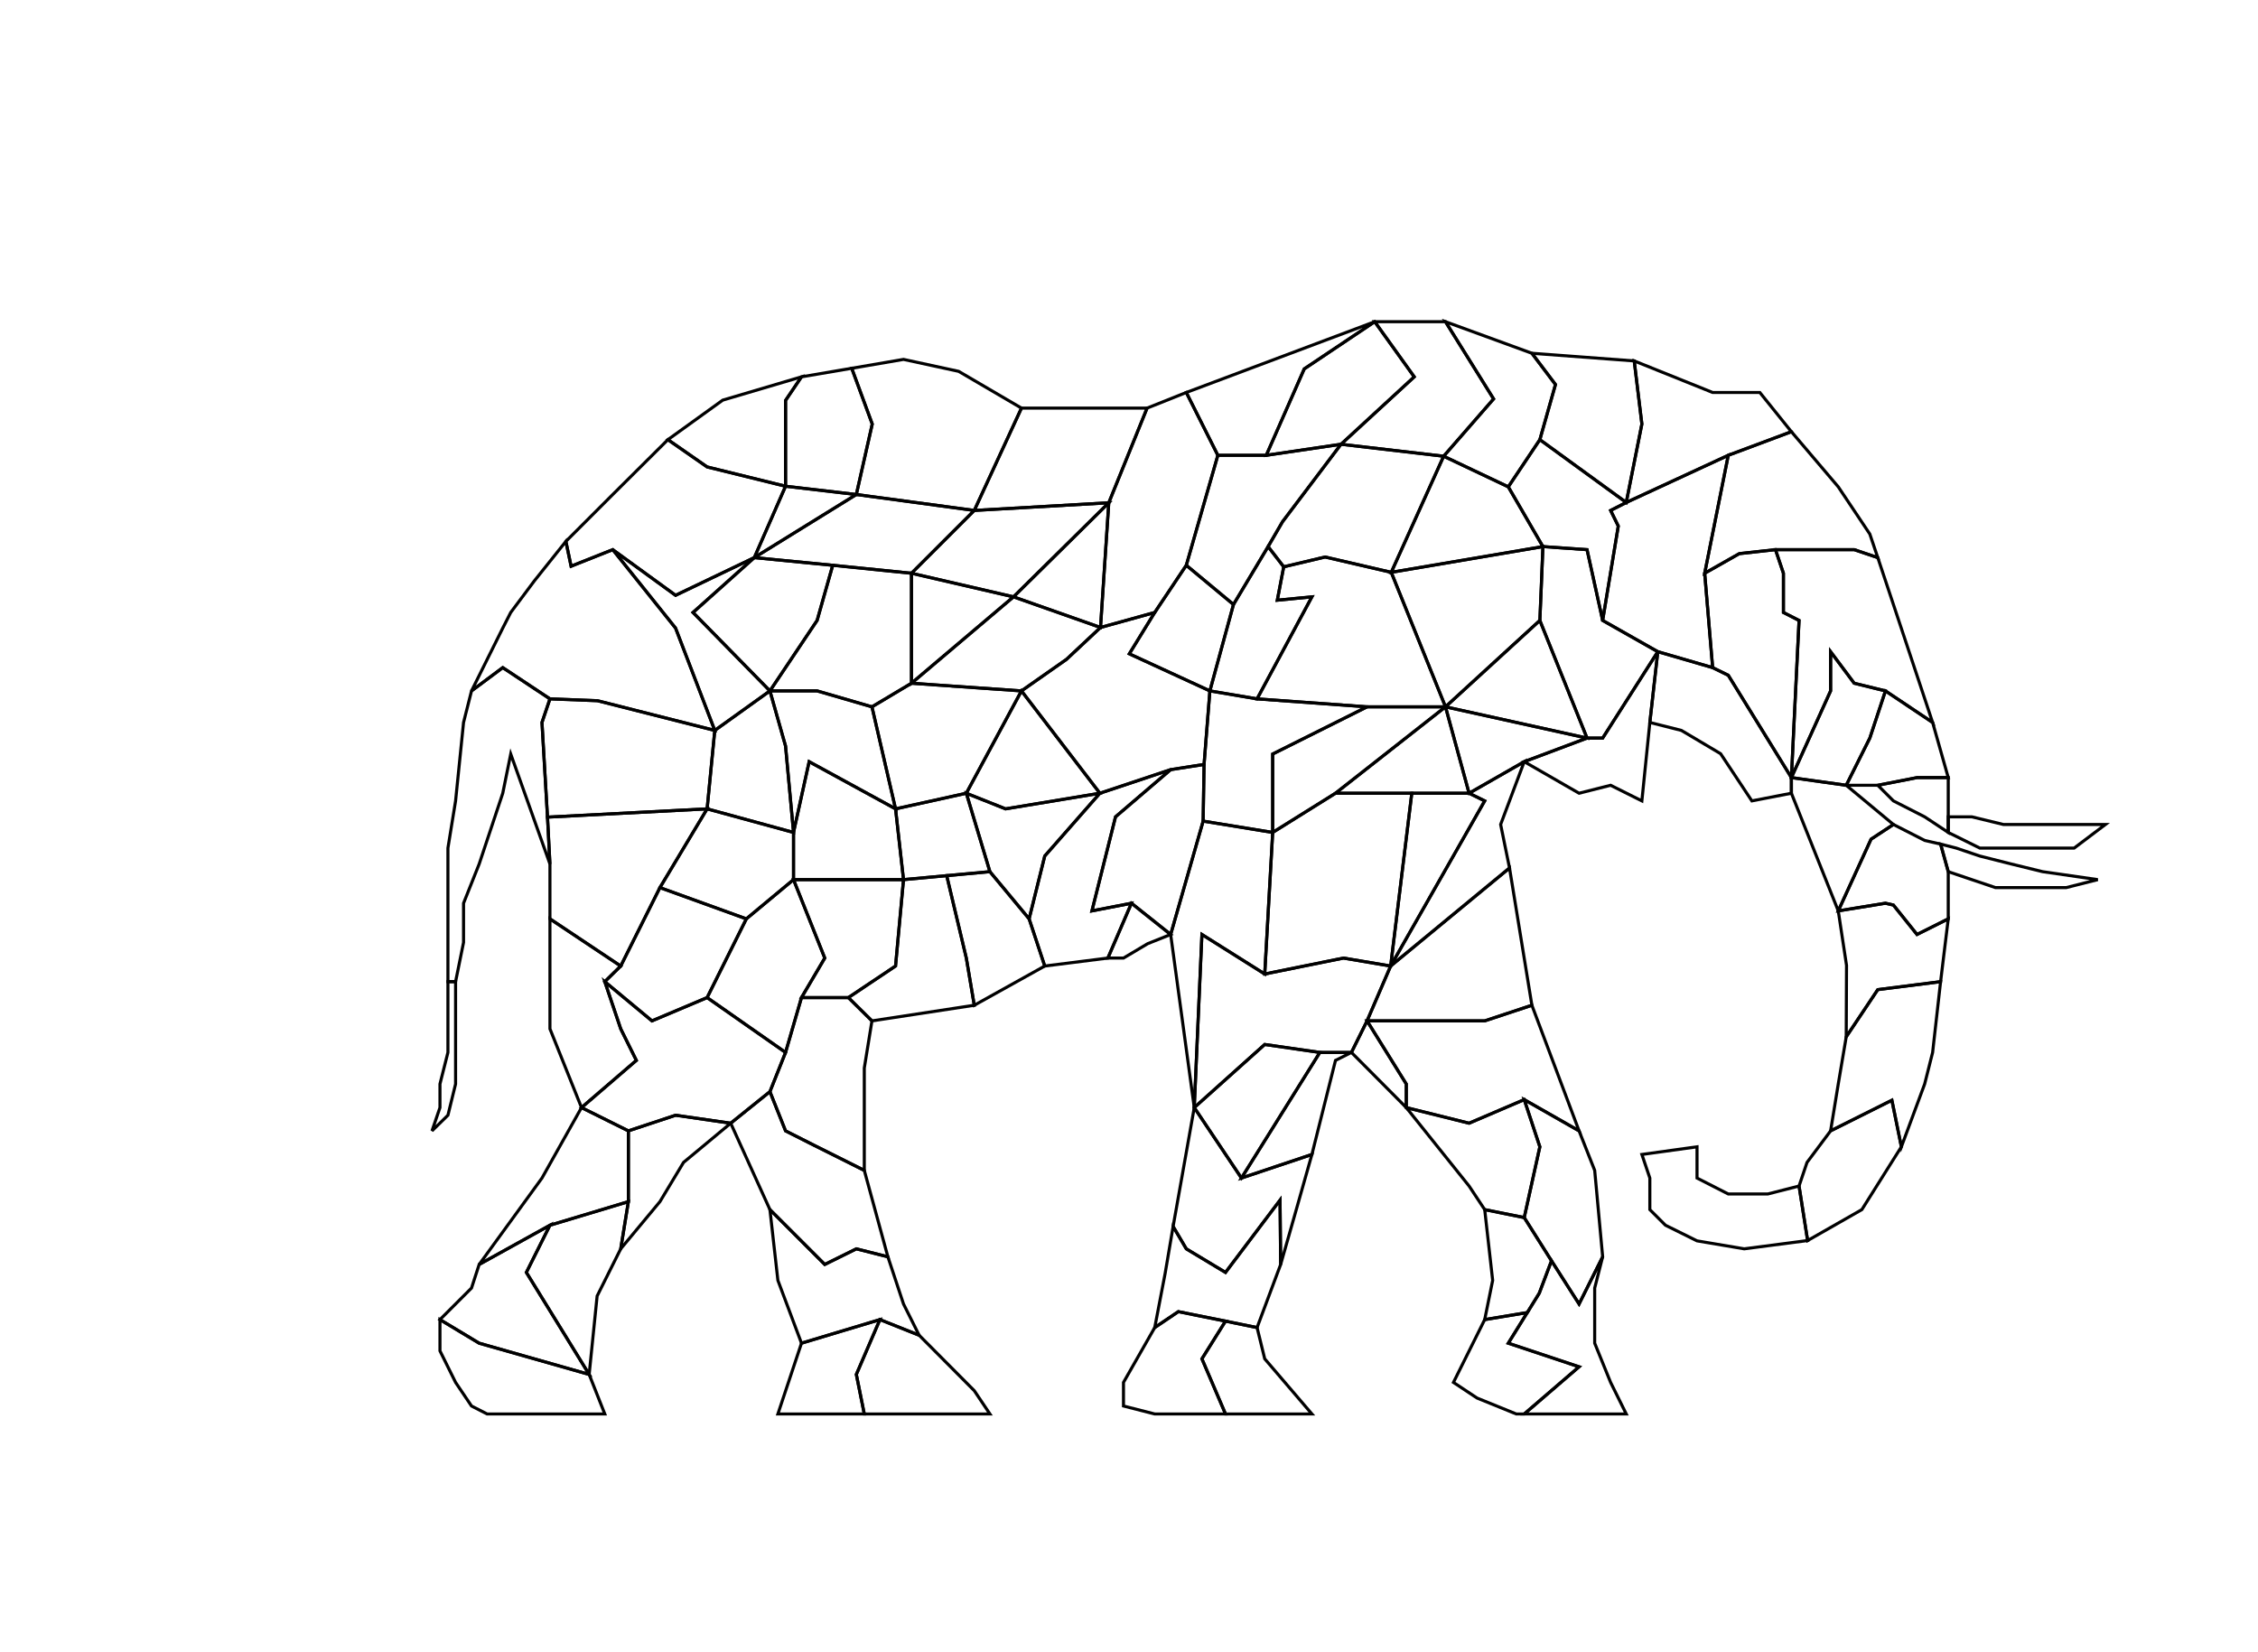
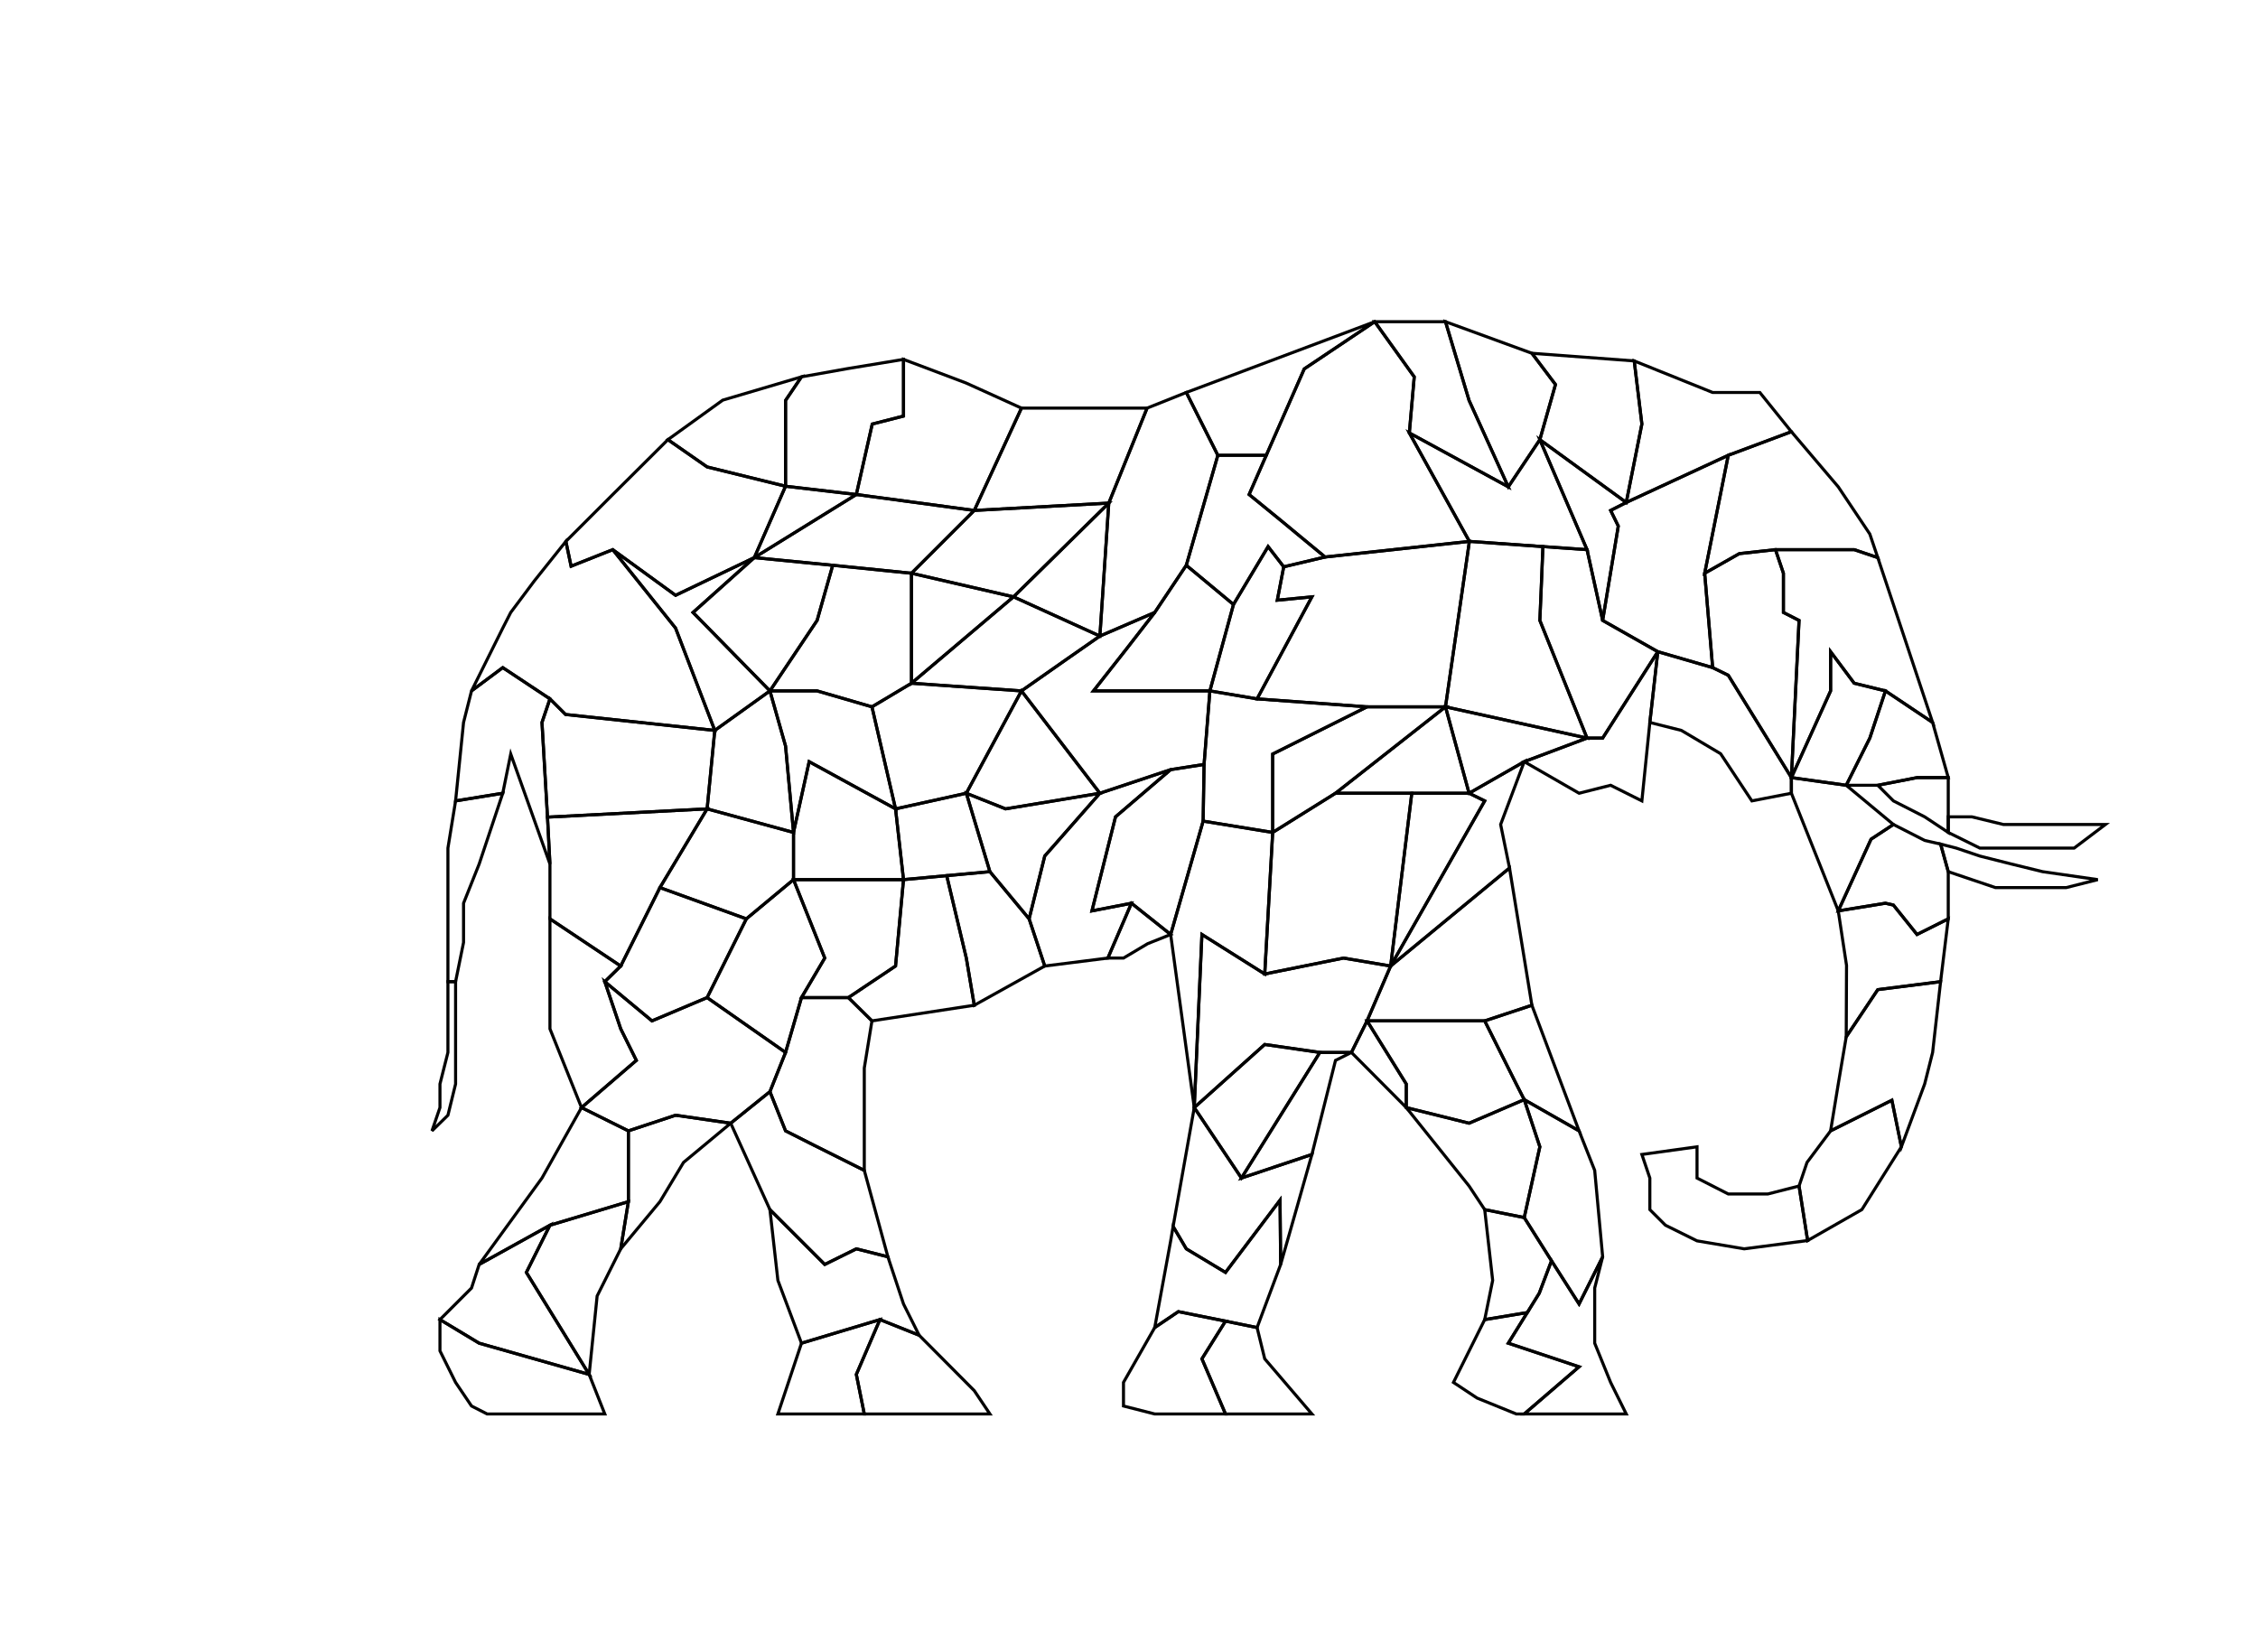
<svg xmlns="http://www.w3.org/2000/svg" width="737" height="539" viewBox="0 0 737 539">
  <path d="M 169.2 461.5 L 174.4 461.5 L 197.4 461.5 L 192.3 448.6 L 156.4 438.4 L 143.6 430.7 L 143.6 435.8 L 143.6 440.9 L 148.7 451.2 L 153.9 458.9 L 159.0 461.5 L 169.2 461.5 Z" fill="none" stroke="#000" stroke-width="1" />
  <path d="M 153.9 420.4 L 156.4 412.7 L 179.5 399.9 L 171.8 415.3 L 192.3 448.6 L 156.4 438.4 L 143.6 430.7 L 153.9 420.4 Z" fill="none" stroke="#000" stroke-width="1" />
  <path d="M 171.8 415.3 L 179.5 399.9 L 205.1 392.2 L 202.6 407.6 L 194.9 423.0 L 192.3 448.6 L 171.8 415.3 Z" fill="none" stroke="#000" stroke-width="1" />
  <path d="M 205.1 369.1 L 205.1 392.2 L 202.6 407.6 L 215.4 392.2 L 223.1 379.4 L 238.5 366.6 L 220.5 364.0 L 205.1 369.1 Z" fill="none" stroke="#000" stroke-width="1" />
  <path d="M 205.1 369.1 L 205.1 392.2 L 179.5 399.9 L 156.4 412.7 L 176.9 384.5 L 189.8 361.5 L 205.1 369.1 Z" fill="none" stroke="#000" stroke-width="1" />
  <path d="M 205.1 369.1 L 220.5 364.0 L 238.5 366.6 L 251.3 356.3 L 256.4 343.5 L 230.8 325.6 L 212.8 333.2 L 197.4 320.4 L 202.6 335.8 L 207.7 346.1 L 189.8 361.5 L 205.1 369.1 Z" fill="none" stroke="#000" stroke-width="1" />
  <path d="M 189.8 361.5 L 207.7 346.1 L 202.6 335.8 L 197.4 320.4 L 202.6 315.3 L 179.5 299.9 L 179.5 328.1 L 179.5 335.8 L 189.8 361.5 Z" fill="none" stroke="#000" stroke-width="1" />
  <path d="M 143.6 353.8 L 146.2 343.5 L 146.2 335.8 L 146.2 328.1 L 146.2 320.4 L 148.7 320.4 L 148.7 335.8 L 148.7 353.8 L 146.2 364.0 L 141.0 369.1 L 143.6 361.5 L 143.6 353.8 Z" fill="none" stroke="#000" stroke-width="1" />
  <path d="M 238.5 366.6 L 244.9 380.7 L 251.3 394.8 L 269.2 412.7 L 279.5 407.6 L 289.8 410.2 L 282.1 382.0 L 265.5 373.7 L 256.4 369.1 L 251.3 356.3 L 238.5 366.6 Z" fill="none" stroke="#000" stroke-width="1" />
  <path d="M 253.9 417.9 L 261.6 438.4 L 287.2 430.7 L 300.0 435.8 L 294.9 425.6 L 289.8 410.2 L 279.5 407.6 L 269.2 412.7 L 251.3 394.8 L 253.9 417.9 Z" fill="none" stroke="#000" stroke-width="1" />
  <path d="M 279.5 448.6 L 282.1 461.5 L 310.3 461.5 L 323.1 461.5 L 318.0 453.9 L 300.0 435.8 L 287.2 430.7 L 279.5 448.6 Z" fill="none" stroke="#000" stroke-width="1" />
  <path d="M 279.5 448.6 L 282.1 461.5 L 269.2 461.5 L 253.9 461.5 L 261.6 438.4 L 287.2 430.7 L 279.5 448.6 Z" fill="none" stroke="#000" stroke-width="1" />
  <path d="M 251.3 356.3 L 256.4 343.5 L 261.6 325.6 L 276.9 325.6 L 284.6 333.2 L 282.1 348.6 L 282.1 358.9 L 282.1 382.0 L 265.5 373.7 L 256.4 369.1 L 251.3 356.3 Z" fill="none" stroke="#000" stroke-width="1" />
  <path d="M 364.1 266.6 L 382.1 251.2 L 393.0 249.5 L 392.7 268.0 L 382.1 305.0 L 369.3 294.8 L 356.4 297.3 L 364.1 266.6 Z" fill="none" stroke="#000" stroke-width="1" />
  <path d="M 259.0 271.7 L 259.0 287.1 L 294.9 287.1 L 292.3 264.0 L 264.1 248.6 L 259.0 271.7 Z" fill="none" stroke="#000" stroke-width="1" />
  <path d="M 259.0 271.7 L 259.0 287.1 L 243.6 299.9 L 215.4 289.7 L 230.8 264.0 L 259.0 271.7 Z" fill="none" stroke="#000" stroke-width="1" />
-   <path d="M 179.5 228.1 L 195.0 228.7 L 233.3 238.4 L 220.5 205.0 L 200.0 179.4 L 186.4 184.8 L 184.7 176.7 L 174.4 189.6 L 166.7 199.9 L 164.1 205.0 L 153.9 225.5 L 164.1 217.9 L 179.5 228.1 Z" fill="none" stroke="#000" stroke-width="1" />
-   <path d="M 195.0 228.7 L 233.3 238.4 L 230.8 264.0 L 178.7 266.7 L 176.9 235.8 L 179.5 228.1 L 195.0 228.7 Z" fill="none" stroke="#000" stroke-width="1" />
-   <path d="M 146.2 310.2 L 146.2 320.4 L 148.7 320.4 L 151.3 307.6 L 151.3 294.8 L 156.4 282.0 L 164.1 258.9 L 166.7 246.1 L 179.5 282.0 L 178.7 266.7 L 176.9 235.8 L 179.5 228.1 L 164.1 217.9 L 153.9 225.5 L 151.3 235.8 L 148.7 261.4 L 146.2 276.8 L 146.2 294.8 L 146.2 307.6 L 146.2 310.2 Z" fill="none" stroke="#000" stroke-width="1" />
+   <path d="M 179.5 228.1 L 184.6 233.2 L 233.3 238.4 L 220.5 205.0 L 200.0 179.4 L 186.4 184.8 L 184.7 176.7 L 174.4 189.6 L 166.7 199.9 L 164.1 205.0 L 153.9 225.5 L 164.1 217.9 L 179.5 228.1 Z" fill="none" stroke="#000" stroke-width="1" />
+   <path d="M 184.6 233.2 L 233.3 238.4 L 230.8 264.0 L 178.7 266.7 L 176.9 235.8 L 179.5 228.1 L 184.6 233.2 Z" fill="none" stroke="#000" stroke-width="1" />
+   <path d="M 146.2 310.2 L 146.2 320.4 L 148.7 320.4 L 151.3 307.6 L 151.3 294.8 L 156.4 282.0 L 164.1 258.9 L 148.7 261.4 L 146.2 276.8 L 146.2 294.8 L 146.2 307.6 L 146.2 310.2 Z" fill="none" stroke="#000" stroke-width="1" />
+   <path d="M 164.1 258.9 L 166.7 246.1 L 179.5 282.0 L 178.7 266.7 L 176.9 235.8 L 179.5 228.1 L 164.1 217.9 L 153.9 225.5 L 151.3 235.8 L 148.7 261.4 L 164.1 258.9 Z" fill="none" stroke="#000" stroke-width="1" />
  <path d="M 200.0 161.4 L 218.0 143.5 L 230.8 152.4 L 256.4 158.7 L 246.2 182.0 L 220.5 194.3 L 200.0 179.4 L 186.4 184.8 L 184.7 176.7 L 200.0 161.4 Z" fill="none" stroke="#000" stroke-width="1" />
  <path d="M 233.3 238.4 L 251.3 225.5 L 256.4 243.5 L 259.0 271.7 L 230.8 264.0 L 233.3 238.4 Z" fill="none" stroke="#000" stroke-width="1" />
  <path d="M 233.3 238.4 L 251.3 225.5 L 226.2 199.9 L 246.2 182.0 L 220.5 194.3 L 200.0 179.4 L 220.5 205.0 L 233.3 238.4 Z" fill="none" stroke="#000" stroke-width="1" />
-   <path d="M 251.3 225.5 L 256.4 243.5 L 259.0 271.7 L 264.1 248.6 L 292.3 264.0 L 284.6 230.7 L 266.7 225.5 L 251.3 225.5 Z" fill="none" stroke="#000" stroke-width="1" />
+   <path d="M 251.3 225.5 L 256.4 243.5 L 259.0 271.7 L 264.1 248.6 L 292.3 264.0 L 284.6 230.7 L 266.7 225.5 L 265.4 225.5 L 251.3 225.5 Z" fill="none" stroke="#000" stroke-width="1" />
  <path d="M 256.4 130.7 L 261.6 123.0 L 235.9 130.6 L 218.0 143.5 L 230.8 152.4 L 256.4 158.7 L 279.5 161.4 L 246.2 182.0 L 256.4 158.7 L 256.4 130.7 Z" fill="none" stroke="#000" stroke-width="1" />
-   <path d="M 256.4 130.7 L 261.6 123.0 L 278.0 120.2 L 284.7 138.4 L 279.5 161.4 L 256.4 158.7 L 256.4 130.7 Z" fill="none" stroke="#000" stroke-width="1" />
-   <path d="M 279.5 161.4 L 284.7 138.4 L 278.0 120.2 L 294.9 117.3 L 312.9 121.2 L 333.4 133.2 L 318.0 166.6 L 279.5 161.4 Z" fill="none" stroke="#000" stroke-width="1" />
+   <path d="M 256.4 130.7 L 261.6 123.0 L 276.7 120.3 L 294.9 117.3 L 294.9 135.8 L 284.7 138.4 L 279.5 161.4 L 256.4 158.7 L 256.4 130.7 Z" fill="none" stroke="#000" stroke-width="1" />
+   <path d="M 279.5 161.4 L 284.7 138.4 L 294.9 135.8 L 294.9 117.3 L 315.3 125.0 L 333.4 133.2 L 318.0 166.6 L 279.5 161.4 Z" fill="none" stroke="#000" stroke-width="1" />
  <path d="M 284.6 230.7 L 292.3 264.0 L 315.4 258.9 L 333.4 225.5 L 297.5 223.0 L 284.6 230.7 Z" fill="none" stroke="#000" stroke-width="1" />
-   <path d="M 297.5 223.0 L 333.4 225.5 L 348.1 215.2 L 359.2 204.8 L 330.8 194.8 L 297.5 223.0 Z" fill="none" stroke="#000" stroke-width="1" />
+   <path d="M 297.5 223.0 L 333.4 225.5 L 348.1 215.2 L 359.0 207.6 L 330.8 194.8 L 297.5 223.0 Z" fill="none" stroke="#000" stroke-width="1" />
  <path d="M 328.2 264.0 L 359.0 258.9 L 341.0 279.4 L 335.9 299.9 L 323.1 284.5 L 315.4 258.9 L 328.2 264.0 Z" fill="none" stroke="#000" stroke-width="1" />
  <path d="M 341.0 279.4 L 359.0 258.9 L 382.1 251.2 L 364.1 266.6 L 356.4 297.3 L 369.3 294.8 L 361.6 312.7 L 341.0 315.3 L 335.9 299.9 L 341.0 279.4 Z" fill="none" stroke="#000" stroke-width="1" />
  <path d="M 328.2 264.0 L 359.0 258.9 L 333.4 225.5 L 315.4 258.9 L 328.2 264.0 Z" fill="none" stroke="#000" stroke-width="1" />
-   <path d="M 359.0 258.9 L 382.1 251.2 L 393.0 249.5 L 394.9 225.5 L 368.6 213.4 L 376.9 199.9 L 359.2 204.8 L 348.1 215.2 L 333.4 225.5 L 359.0 258.9 Z" fill="none" stroke="#000" stroke-width="1" />
-   <path d="M 361.9 164.1 L 374.4 133.2 L 353.9 133.2 L 333.4 133.2 L 318.0 166.6 L 361.9 164.1 Z" fill="none" stroke="#000" stroke-width="1" />
-   <path d="M 361.9 164.1 L 374.4 133.2 L 387.2 128.1 L 397.5 148.6 L 387.2 184.5 L 376.9 199.9 L 359.2 204.8 L 361.9 164.1 Z" fill="none" stroke="#000" stroke-width="1" />
+   <path d="M 359.0 258.9 L 382.1 251.2 L 393.0 249.5 L 394.9 225.5 L 356.9 225.5 L 367.6 211.9 L 376.9 199.9 L 359.0 207.6 L 348.1 215.2 L 333.4 225.5 L 359.0 258.9 Z" fill="none" stroke="#000" stroke-width="1" />
+   <path d="M 361.9 164.2 L 374.4 133.2 L 353.9 133.2 L 333.4 133.2 L 318.0 166.6 L 361.9 164.2 Z" fill="none" stroke="#000" stroke-width="1" />
+   <path d="M 361.9 164.2 L 374.4 133.2 L 387.2 128.1 L 397.5 148.6 L 387.2 184.5 L 376.9 199.9 L 359.0 207.6 L 361.9 164.2 Z" fill="none" stroke="#000" stroke-width="1" />
  <path d="M 387.2 128.1 L 397.5 148.6 L 413.3 148.6 L 425.7 120.4 L 448.7 105.0 L 387.2 128.1 Z" fill="none" stroke="#000" stroke-width="1" />
  <path d="M 416.9 195.9 L 428.2 194.8 L 410.3 228.1 L 394.9 225.5 L 402.6 197.3 L 413.9 178.4 L 419.0 185.0 L 416.9 195.9 Z" fill="none" stroke="#000" stroke-width="1" />
-   <path d="M 416.9 195.9 L 428.2 194.8 L 410.3 228.1 L 446.2 230.7 L 471.8 230.7 L 454.1 186.8 L 432.5 181.8 L 419.0 185.0 L 416.9 195.9 Z" fill="none" stroke="#000" stroke-width="1" />
-   <path d="M 402.6 197.3 L 413.9 178.4 L 418.6 170.3 L 437.7 145.0 L 413.3 148.6 L 397.5 148.6 L 387.2 184.5 L 402.6 197.3 Z" fill="none" stroke="#000" stroke-width="1" />
-   <path d="M 435.9 346.1 L 441.1 343.5 L 446.2 333.2 L 459.0 353.8 L 459.0 361.5 L 441.1 343.5 L 430.8 343.5 L 405.2 384.5 L 428.2 376.8 L 435.9 346.1 Z" fill="none" stroke="#000" stroke-width="1" />
+   <path d="M 416.9 195.9 L 428.2 194.8 L 410.3 228.1 L 446.2 230.7 L 471.8 230.7 L 479.6 176.7 L 432.5 181.8 L 419.0 185.0 L 416.9 195.9 Z" fill="none" stroke="#000" stroke-width="1" />
+   <path d="M 402.6 197.3 L 413.9 178.4 L 419.0 185.0 L 432.5 181.8 L 423.9 174.7 L 418.6 170.3 L 407.7 161.4 L 413.3 148.6 L 397.5 148.6 L 387.2 184.5 L 402.6 197.3 Z" fill="none" stroke="#000" stroke-width="1" />
+   <path d="M 430.8 343.5 L 441.1 343.5 L 446.2 333.2 L 453.9 315.3 L 438.5 312.7 L 412.8 317.9 L 392.3 305.0 L 389.8 361.5 L 412.8 340.9 L 430.8 343.5 Z" fill="none" stroke="#000" stroke-width="1" />
+   <path d="M 430.8 343.5 L 441.1 343.5 L 459.0 361.5 L 459.0 353.8 L 446.2 333.2 L 441.1 343.5 L 435.9 346.1 L 428.2 376.8 L 405.2 384.5 L 430.8 343.5 Z" fill="none" stroke="#000" stroke-width="1" />
  <path d="M 405.2 384.5 L 428.2 376.8 L 423.1 394.8 L 418.0 412.7 L 417.8 391.7 L 400.0 415.3 L 387.2 407.6 L 382.9 400.3 L 389.8 361.5 L 405.2 384.5 Z" fill="none" stroke="#000" stroke-width="1" />
-   <path d="M 400.0 415.3 L 417.8 391.7 L 418.0 412.7 L 410.3 433.3 L 400.0 431.2 L 384.6 428.1 L 376.9 433.3 L 380.3 415.6 L 382.9 400.3 L 387.2 407.6 L 400.0 415.3 Z" fill="none" stroke="#000" stroke-width="1" />
+   <path d="M 400.0 415.3 L 417.8 391.7 L 418.0 412.7 L 410.3 433.3 L 400.0 431.2 L 384.6 428.1 L 376.9 433.3 L 382.1 405.0 L 382.9 400.3 L 387.2 407.6 L 400.0 415.3 Z" fill="none" stroke="#000" stroke-width="1" />
  <path d="M 366.7 451.2 L 376.9 433.3 L 384.6 428.1 L 400.0 431.2 L 392.3 443.5 L 400.0 461.5 L 384.6 461.5 L 376.9 461.5 L 366.7 458.9 L 366.7 451.2 Z" fill="none" stroke="#000" stroke-width="1" />
  <path d="M 446.2 333.2 L 453.9 315.3 L 492.7 283.3 L 500.0 328.1 L 484.6 333.2 L 446.2 333.2 Z" fill="none" stroke="#000" stroke-width="1" />
  <path d="M 438.5 312.7 L 453.9 315.3 L 460.8 258.9 L 435.9 258.9 L 415.4 271.7 L 412.8 317.9 L 438.5 312.7 Z" fill="none" stroke="#000" stroke-width="1" />
-   <path d="M 446.2 333.2 L 484.6 333.2 L 500.0 328.1 L 515.4 369.1 L 497.5 358.9 L 479.5 366.6 L 459.0 361.5 L 459.0 353.8 L 446.2 333.2 Z" fill="none" stroke="#000" stroke-width="1" />
+   <path d="M 446.2 333.2 L 484.6 333.2 L 494.9 353.8 L 497.5 358.9 L 479.5 366.6 L 459.0 361.5 L 459.0 353.8 L 446.2 333.2 Z" fill="none" stroke="#000" stroke-width="1" />
  <path d="M 459.0 361.5 L 479.5 366.6 L 497.5 358.9 L 502.6 374.3 L 497.5 397.4 L 484.6 394.8 L 479.5 387.1 L 459.0 361.5 Z" fill="none" stroke="#000" stroke-width="1" />
  <path d="M 515.4 425.6 L 523.1 410.2 L 520.5 382.0 L 515.4 369.1 L 497.5 358.9 L 502.6 374.3 L 497.5 397.4 L 506.4 411.5 L 515.4 425.6 Z" fill="none" stroke="#000" stroke-width="1" />
  <path d="M 515.4 425.6 L 523.1 410.2 L 520.5 420.4 L 520.5 438.4 L 525.7 451.2 L 530.8 461.5 L 510.3 461.5 L 497.5 461.5 L 515.4 446.1 L 492.3 438.4 L 498.5 428.4 L 502.4 422.1 L 506.4 411.5 L 515.4 425.6 Z" fill="none" stroke="#000" stroke-width="1" />
  <path d="M 484.6 394.8 L 497.5 397.4 L 506.4 411.5 L 502.4 422.1 L 498.5 428.4 L 484.6 430.7 L 487.2 417.9 L 484.6 394.8 Z" fill="none" stroke="#000" stroke-width="1" />
  <path d="M 492.3 438.4 L 515.4 446.1 L 497.5 461.5 L 494.9 461.5 L 482.1 456.3 L 474.4 451.2 L 484.6 430.7 L 498.5 428.4 L 492.3 438.4 Z" fill="none" stroke="#000" stroke-width="1" />
  <path d="M 497.5 248.6 L 518.0 240.9 L 523.1 240.9 L 541.1 212.7 L 538.5 235.8 L 535.9 261.4 L 525.7 256.3 L 515.4 258.9 L 497.5 248.6 Z" fill="none" stroke="#000" stroke-width="1" />
  <path d="M 497.5 248.6 L 518.0 240.9 L 471.8 230.7 L 479.5 258.9 L 497.5 248.6 Z" fill="none" stroke="#000" stroke-width="1" />
  <path d="M 559.0 217.9 L 564.1 220.4 L 584.7 253.8 L 584.7 258.9 L 571.8 261.4 L 561.6 246.0 L 548.8 238.4 L 538.5 235.8 L 541.1 212.7 L 559.0 217.9 Z" fill="none" stroke="#000" stroke-width="1" />
-   <path d="M 448.7 105.0 L 471.8 105.0 L 487.5 130.2 L 471.2 148.9 L 437.7 145.0 L 461.6 123.0 L 448.7 105.0 Z" fill="none" stroke="#000" stroke-width="1" />
-   <path d="M 471.8 105.0 L 487.5 130.2 L 471.2 148.9 L 492.3 158.9 L 502.6 143.5 L 507.7 125.5 L 500.0 115.3 L 471.8 105.0 Z" fill="none" stroke="#000" stroke-width="1" />
-   <path d="M 454.1 186.8 L 503.6 178.4 L 492.3 158.9 L 471.2 148.9 L 454.1 186.8 Z" fill="none" stroke="#000" stroke-width="1" />
-   <path d="M 525.7 166.6 L 530.8 164.0 L 502.6 143.5 L 492.3 158.9 L 503.6 178.4 L 518.0 179.4 L 523.1 202.5 L 528.2 171.7 L 525.7 166.6 Z" fill="none" stroke="#000" stroke-width="1" />
+   <path d="M 448.7 105.0 L 471.8 105.0 L 479.5 130.7 L 492.3 158.9 L 460.0 141.3 L 461.6 123.0 L 448.7 105.0 Z" fill="none" stroke="#000" stroke-width="1" />
+   <path d="M 471.8 105.0 L 479.5 130.7 L 492.3 158.9 L 502.6 143.5 L 507.7 125.5 L 500.0 115.3 L 471.8 105.0 Z" fill="none" stroke="#000" stroke-width="1" />
+   <path d="M 479.6 176.7 L 503.6 178.4 L 518.0 179.4 L 502.6 143.5 L 492.3 158.9 L 460.0 141.3 L 479.6 176.7 Z" fill="none" stroke="#000" stroke-width="1" />
+   <path d="M 525.7 166.6 L 530.8 164.0 L 502.6 143.5 L 518.0 179.4 L 523.1 202.5 L 528.2 171.7 L 525.7 166.6 Z" fill="none" stroke="#000" stroke-width="1" />
  <path d="M 502.6 143.5 L 507.7 125.5 L 500.0 115.3 L 533.4 117.8 L 535.9 138.4 L 530.8 164.0 L 502.6 143.5 Z" fill="none" stroke="#000" stroke-width="1" />
  <path d="M 556.4 187.1 L 559.0 217.9 L 541.1 212.7 L 523.1 202.5 L 528.2 171.7 L 525.7 166.6 L 530.8 164.0 L 564.1 148.6 L 556.4 187.1 Z" fill="none" stroke="#000" stroke-width="1" />
  <path d="M 556.4 187.1 L 559.0 217.9 L 564.1 220.4 L 584.7 253.8 L 587.2 202.5 L 582.1 199.9 L 582.1 196.0 L 582.1 187.1 L 579.5 179.4 L 567.7 180.7 L 556.4 187.1 Z" fill="none" stroke="#000" stroke-width="1" />
  <path d="M 582.1 187.1 L 582.1 196.0 L 582.1 199.9 L 587.2 202.5 L 584.7 253.8 L 597.5 225.5 L 597.5 212.7 L 605.2 223.0 L 615.4 225.5 L 630.8 235.8 L 618.0 197.3 L 612.9 182.0 L 605.2 179.4 L 579.5 179.4 L 582.1 187.1 Z" fill="none" stroke="#000" stroke-width="1" />
  <path d="M 653.9 276.8 L 669.3 276.8 L 677.0 276.8 L 687.2 269.1 L 679.5 269.1 L 664.1 269.1 L 653.9 269.1 L 643.6 266.6 L 635.9 266.6 L 635.9 271.7 L 646.2 276.8 L 653.9 276.8 Z" fill="none" stroke="#000" stroke-width="1" />
  <path d="M 633.4 275.5 L 635.9 284.5 L 651.3 289.7 L 661.6 289.7 L 674.4 289.7 L 684.7 287.1 L 666.7 284.5 L 656.5 282.0 L 646.2 279.4 L 638.5 276.8 L 633.4 275.5 Z" fill="none" stroke="#000" stroke-width="1" />
  <path d="M 600.0 297.3 L 615.4 294.8 L 618.0 295.4 L 625.7 305.0 L 635.9 299.9 L 635.9 284.5 L 633.4 275.5 L 628.2 274.3 L 618.0 269.1 L 610.7 273.9 L 600.0 297.3 Z" fill="none" stroke="#000" stroke-width="1" />
  <path d="M 625.7 253.8 L 635.9 253.8 L 635.9 266.6 L 635.9 271.7 L 628.2 266.6 L 618.0 261.4 L 612.9 256.3 L 625.7 253.8 Z" fill="none" stroke="#000" stroke-width="1" />
  <path d="M 625.7 305.0 L 635.9 299.9 L 633.4 320.4 L 612.9 323.0 L 602.6 338.4 L 602.7 315.1 L 600.0 297.3 L 615.4 294.8 L 618.0 295.4 L 625.7 305.0 Z" fill="none" stroke="#000" stroke-width="1" />
  <path d="M 538.5 394.8 L 543.6 399.9 L 553.9 405.0 L 569.3 407.6 L 590.0 404.9 L 587.2 387.1 L 577.0 389.7 L 564.1 389.7 L 553.9 384.5 L 553.9 374.3 L 535.9 376.8 L 538.5 384.5 L 538.5 394.8 Z" fill="none" stroke="#000" stroke-width="1" />
+   <path d="M 407.7 161.4 L 418.6 170.3 L 423.9 174.7 L 432.5 181.8 L 479.6 176.7 L 460.0 141.3 L 461.6 123.0 L 448.7 105.0 L 425.7 120.4 L 413.3 148.6 L 407.7 161.4 Z" fill="none" stroke="#000" stroke-width="1" />
  <path d="M 178.7 266.7 L 179.5 282.0 L 179.5 299.9 L 202.6 315.3 L 215.4 289.7 L 230.8 264.0 L 178.7 266.7 Z" fill="none" stroke="#000" stroke-width="1" />
-   <path d="M 359.2 204.8 L 361.9 164.1 L 330.8 194.8 L 359.2 204.8 Z" fill="none" stroke="#000" stroke-width="1" />
+   <path d="M 359.0 207.6 L 361.9 164.2 L 330.8 194.8 L 359.0 207.6 Z" fill="none" stroke="#000" stroke-width="1" />
  <path d="M 453.9 315.3 L 484.6 261.4 L 479.5 258.9 L 460.8 258.9 L 453.9 315.3 Z" fill="none" stroke="#000" stroke-width="1" />
  <path d="M 518.0 240.9 L 523.1 240.9 L 541.1 212.7 L 523.1 202.5 L 518.0 179.4 L 503.6 178.4 L 503.1 190.7 L 502.6 202.5 L 518.0 240.9 Z" fill="none" stroke="#000" stroke-width="1" />
  <path d="M 246.2 182.0 L 279.5 161.4 L 318.0 166.6 L 297.5 187.1 L 271.8 184.5 L 246.2 182.0 Z" fill="none" stroke="#000" stroke-width="1" />
-   <path d="M 389.8 361.5 L 412.8 340.9 L 430.8 343.5 L 441.1 343.5 L 446.2 333.2 L 453.9 315.3 L 438.5 312.7 L 412.8 317.9 L 392.3 305.0 L 389.8 361.5 Z" fill="none" stroke="#000" stroke-width="1" />
  <path d="M 389.8 361.5 L 412.8 340.9 L 430.8 343.5 L 405.2 384.5 L 389.8 361.5 Z" fill="none" stroke="#000" stroke-width="1" />
  <path d="M 392.7 268.0 L 415.4 271.7 L 412.8 317.9 L 392.3 305.0 L 389.8 361.5 L 382.1 305.0 L 392.7 268.0 Z" fill="none" stroke="#000" stroke-width="1" />
  <path d="M 361.6 312.7 L 369.3 294.8 L 382.1 305.0 L 374.6 308.0 L 366.7 312.7 L 361.6 312.7 Z" fill="none" stroke="#000" stroke-width="1" />
  <path d="M 479.5 258.9 L 497.5 248.6 L 489.8 269.1 L 492.7 283.3 L 453.9 315.3 L 484.6 261.4 L 479.5 258.9 Z" fill="none" stroke="#000" stroke-width="1" />
+   <path d="M 497.5 358.9 L 515.4 369.1 L 500.0 328.1 L 484.6 333.2 L 494.9 353.8 L 497.5 358.9 Z" fill="none" stroke="#000" stroke-width="1" />
  <path d="M 415.4 246.1 L 446.2 230.7 L 471.8 230.7 L 435.9 258.9 L 415.4 271.7 L 415.4 246.1 Z" fill="none" stroke="#000" stroke-width="1" />
-   <path d="M 394.9 225.5 L 402.6 197.3 L 387.2 184.5 L 376.9 199.9 L 368.6 213.4 L 394.9 225.5 Z" fill="none" stroke="#000" stroke-width="1" />
+   <path d="M 394.9 225.5 L 402.6 197.3 L 387.2 184.5 L 376.9 199.9 L 367.6 211.9 L 356.9 225.5 L 394.9 225.5 Z" fill="none" stroke="#000" stroke-width="1" />
  <path d="M 600.0 158.9 L 610.3 174.3 L 612.9 182.0 L 605.2 179.4 L 579.5 179.4 L 567.7 180.7 L 556.4 187.1 L 564.1 148.6 L 584.7 140.9 L 600.0 158.9 Z" fill="none" stroke="#000" stroke-width="1" />
  <path d="M 315.4 258.9 L 323.1 284.5 L 309.0 285.8 L 294.9 287.1 L 292.3 264.0 L 315.4 258.9 Z" fill="none" stroke="#000" stroke-width="1" />
  <path d="M 602.6 256.3 L 610.3 240.9 L 615.4 225.5 L 605.2 223.0 L 597.5 212.7 L 597.5 225.5 L 584.7 253.8 L 602.6 256.3 Z" fill="none" stroke="#000" stroke-width="1" />
  <path d="M 602.6 256.3 L 610.3 240.9 L 615.4 225.5 L 630.8 235.8 L 635.9 253.8 L 625.7 253.8 L 612.9 256.3 L 602.6 256.3 Z" fill="none" stroke="#000" stroke-width="1" />
  <path d="M 600.0 297.3 L 610.7 273.9 L 618.0 269.1 L 602.6 256.3 L 584.7 253.8 L 584.7 258.9 L 594.9 284.5 L 600.0 297.3 Z" fill="none" stroke="#000" stroke-width="1" />
  <path d="M 589.8 379.4 L 597.5 369.1 L 617.5 359.1 L 620.6 374.3 L 607.7 394.8 L 590.0 404.9 L 587.2 387.1 L 589.8 379.4 Z" fill="none" stroke="#000" stroke-width="1" />
  <path d="M 197.4 320.4 L 202.6 315.3 L 215.4 289.7 L 243.6 299.9 L 230.8 325.6 L 212.8 333.2 L 197.4 320.4 Z" fill="none" stroke="#000" stroke-width="1" />
  <path d="M 230.8 325.6 L 243.6 299.9 L 259.0 287.1 L 269.2 312.7 L 261.6 325.6 L 256.4 343.5 L 230.8 325.6 Z" fill="none" stroke="#000" stroke-width="1" />
  <path d="M 276.9 325.6 L 284.6 333.2 L 318.0 328.1 L 315.4 312.7 L 309.0 285.8 L 294.9 287.1 L 292.3 315.3 L 276.9 325.6 Z" fill="none" stroke="#000" stroke-width="1" />
  <path d="M 261.6 325.6 L 269.2 312.7 L 259.0 287.1 L 294.9 287.1 L 292.3 315.3 L 276.9 325.6 L 261.6 325.6 Z" fill="none" stroke="#000" stroke-width="1" />
  <path d="M 315.4 312.7 L 318.0 328.1 L 341.0 315.3 L 335.9 299.9 L 323.1 284.5 L 309.0 285.8 L 315.4 312.7 Z" fill="none" stroke="#000" stroke-width="1" />
  <path d="M 226.2 199.9 L 246.2 182.0 L 271.8 184.5 L 266.7 202.5 L 251.3 225.5 L 226.2 199.9 Z" fill="none" stroke="#000" stroke-width="1" />
-   <path d="M 251.3 225.5 L 266.7 202.5 L 271.8 184.5 L 297.5 187.1 L 297.5 223.0 L 284.6 230.7 L 266.7 225.5 L 251.3 225.5 Z" fill="none" stroke="#000" stroke-width="1" />
+   <path d="M 251.3 225.5 L 266.7 202.5 L 271.8 184.5 L 297.5 187.1 L 297.5 223.0 L 284.6 230.7 L 266.7 225.5 L 265.4 225.5 L 251.3 225.5 Z" fill="none" stroke="#000" stroke-width="1" />
  <path d="M 297.5 223.0 L 330.8 194.8 L 297.5 187.1 L 297.5 223.0 Z" fill="none" stroke="#000" stroke-width="1" />
-   <path d="M 297.5 187.1 L 330.8 194.8 L 361.9 164.1 L 318.0 166.6 L 297.5 187.1 Z" fill="none" stroke="#000" stroke-width="1" />
+   <path d="M 297.5 187.1 L 330.8 194.8 L 361.9 164.2 L 318.0 166.6 L 297.5 187.1 Z" fill="none" stroke="#000" stroke-width="1" />
  <path d="M 393.0 249.5 L 394.9 225.5 L 410.3 228.1 L 446.2 230.7 L 415.4 246.1 L 415.4 271.7 L 392.7 268.0 L 393.0 249.5 Z" fill="none" stroke="#000" stroke-width="1" />
-   <path d="M 437.7 145.0 L 461.6 123.0 L 448.7 105.0 L 425.7 120.4 L 413.3 148.6 L 437.7 145.0 Z" fill="none" stroke="#000" stroke-width="1" />
-   <path d="M 454.1 186.8 L 471.2 148.9 L 437.7 145.0 L 418.6 170.3 L 413.9 178.4 L 419.0 185.0 L 432.5 181.8 L 454.1 186.8 Z" fill="none" stroke="#000" stroke-width="1" />
  <path d="M 400.0 461.5 L 428.2 461.5 L 412.8 443.5 L 410.3 433.3 L 400.0 431.2 L 392.3 443.5 L 400.0 461.5 Z" fill="none" stroke="#000" stroke-width="1" />
  <path d="M 435.9 258.9 L 460.8 258.9 L 479.5 258.9 L 471.8 230.7 L 435.9 258.9 Z" fill="none" stroke="#000" stroke-width="1" />
-   <path d="M 454.1 186.8 L 471.8 230.7 L 502.6 202.5 L 503.1 190.7 L 503.6 178.4 L 454.1 186.8 Z" fill="none" stroke="#000" stroke-width="1" />
+   <path d="M 471.8 230.7 L 479.6 176.7 L 503.6 178.4 L 503.1 190.7 L 502.6 202.5 L 518.0 240.9 L 471.8 230.7 Z" fill="none" stroke="#000" stroke-width="1" />
  <path d="M 533.4 117.8 L 535.9 138.4 L 530.8 164.0 L 564.1 148.6 L 584.7 140.9 L 574.4 128.1 L 559.0 128.1 L 533.4 117.8 Z" fill="none" stroke="#000" stroke-width="1" />
  <path d="M 600.0 353.8 L 602.6 338.4 L 612.9 323.0 L 633.4 320.4 L 630.8 343.5 L 628.2 353.8 L 620.6 374.3 L 617.5 359.1 L 597.5 369.1 L 600.0 353.8 Z" fill="none" stroke="#000" stroke-width="1" />
-   <path d="M 471.8 230.7 L 502.6 202.5 L 518.0 240.9 L 471.8 230.7 Z" fill="none" stroke="#000" stroke-width="1" />
</svg>
